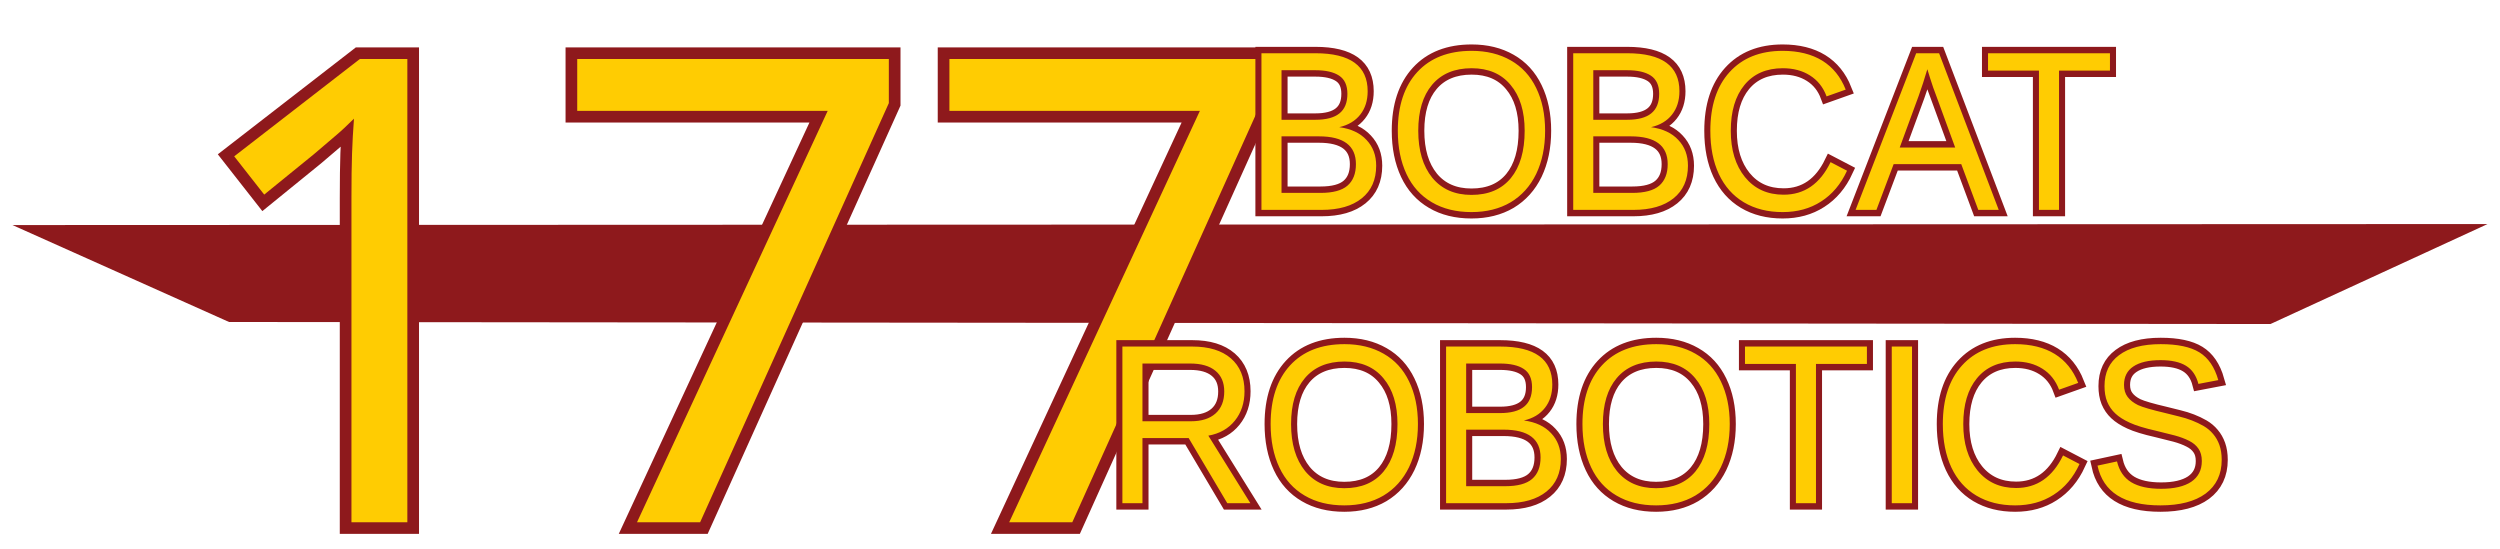
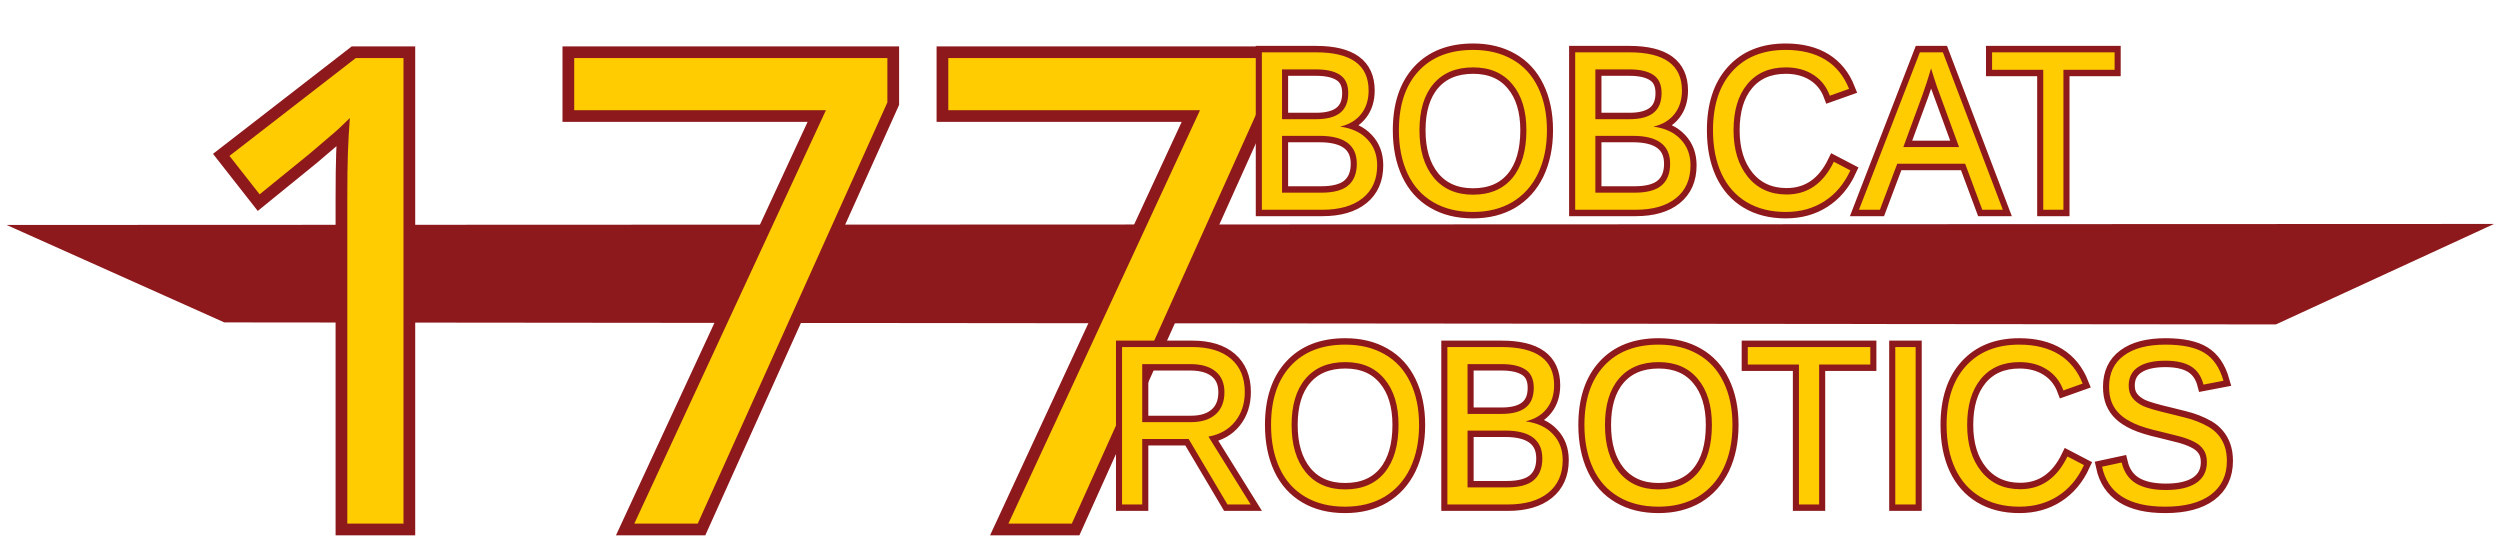
- <svg xmlns="http://www.w3.org/2000/svg" width="200.845mm" height="44.031mm" viewBox="-1 -18 200.845 44.031" version="1.1" id="svg1">
+ <svg xmlns="http://www.w3.org/2000/svg" width="200.845mm" height="44.031mm" viewBox="0 0 199.845 43.812" version="1.1" id="svg1">
  <defs id="defs1">
    <rect x="55.359" y="19.255" width="657.083" height="220.231" id="rect13" />
    <rect x="193.156" y="62.645" width="193.156" height="97.883" id="rect1" />
  </defs>
  <g id="layer1" transform="translate(-5.594985,-55.37195)">
-     <path style="display:inline;fill:#8e191c;fill-opacity:1;fill-rule:nonzero;stroke:none;stroke-width:0.264;stroke-dasharray:none" d="M 37.436,24.936 175.389,24.804 163.29,37.971 49.511,37.708 Z" id="path1" transform="matrix(1.441397,0,0,0.6099469,-48.36546,40.24261)" />
-     <text xml:space="preserve" style="font-style:normal;font-variant:normal;font-weight:normal;font-stretch:normal;font-size:52.206px;font-family:'Apple SD Gothic Neo';-inkscape-font-specification:'Apple SD Gothic Neo, Normal';font-variant-ligatures:normal;font-variant-caps:normal;font-variant-numeric:normal;font-variant-east-asian:normal;text-align:start;writing-mode:lr-tb;direction:ltr;text-anchor:start;mix-blend-mode:normal;fill:#ffcc02;fill-opacity:1;stroke:#8e191c;stroke-width:1.872;stroke-dasharray:none;stroke-opacity:1;paint-order:markers stroke fill" x="18.738" y="79.437" id="text3" transform="scale(1.001369,0.9986324)">
-       <tspan id="tspan3" style="font-style:normal;font-variant:normal;font-weight:normal;font-stretch:normal;font-size:52.206px;font-family:'Apple SD Gothic Neo';-inkscape-font-specification:'Apple SD Gothic Neo, Normal';font-variant-ligatures:normal;font-variant-caps:normal;font-variant-numeric:normal;font-variant-east-asian:normal;fill:#ffcc02;fill-opacity:1;stroke:#8e191c;stroke-width:1.872;stroke-dasharray:none;stroke-opacity:1;paint-order:markers stroke fill" x="18.738" y="79.437">177</tspan>
+     <path style="display:inline;fill:#8e191c;fill-opacity:1;fill-rule:nonzero;stroke:none;stroke-width:0.264;stroke-dasharray:none" d="M 37.436,24.936 175.389,24.804 163.29,37.971 49.511,37.708 Z" id="path1" transform="matrix(1.441397,0,0,0.6099469,-47.83893,58.1447)" />
+     <text xml:space="preserve" style="font-style:normal;font-variant:normal;font-weight:normal;font-stretch:normal;font-size:52.206px;font-family:'Apple SD Gothic Neo';-inkscape-font-specification:'Apple SD Gothic Neo, Normal';font-variant-ligatures:normal;font-variant-caps:normal;font-variant-numeric:normal;font-variant-east-asian:normal;text-align:start;writing-mode:lr-tb;direction:ltr;text-anchor:start;mix-blend-mode:normal;fill:#ffcc02;fill-opacity:1;stroke:#8e191c;stroke-width:1.872;stroke-dasharray:none;stroke-opacity:1;paint-order:markers stroke fill" x="19.264" y="97.363" id="text3" transform="scale(1.001369,0.9986325)">
+       <tspan id="tspan3" style="font-style:normal;font-variant:normal;font-weight:normal;font-stretch:normal;font-size:52.206px;font-family:'Apple SD Gothic Neo';-inkscape-font-specification:'Apple SD Gothic Neo, Normal';font-variant-ligatures:normal;font-variant-caps:normal;font-variant-numeric:normal;font-variant-east-asian:normal;fill:#ffcc02;fill-opacity:1;stroke:#8e191c;stroke-width:1.872;stroke-dasharray:none;stroke-opacity:1;paint-order:markers stroke fill" x="19.264" y="97.363">177</tspan>
    </text>
-     <text xml:space="preserve" style="font-style:normal;font-variant:normal;font-weight:normal;font-stretch:normal;font-size:17.81px;font-family:Arial;-inkscape-font-specification:Arial;text-align:start;writing-mode:lr-tb;direction:ltr;text-anchor:start;mix-blend-mode:normal;fill:#ffcc02;fill-opacity:1;stroke:#8e191c;stroke-width:1;stroke-dasharray:none;stroke-opacity:1;paint-order:markers stroke fill" x="107.36" y="52.795" id="text3-9" transform="scale(0.9734374,1.027287)">
-       <tspan id="tspan3-1" style="font-size:17.81px;fill:#ffcc02;fill-opacity:1;stroke:#8e191c;stroke-width:1;stroke-dasharray:none;stroke-opacity:1;paint-order:markers stroke fill" x="107.36" y="52.795">BOBCAT</tspan>
+     <text xml:space="preserve" style="font-style:normal;font-variant:normal;font-weight:normal;font-stretch:normal;font-size:17.81px;font-family:Arial;-inkscape-font-specification:Arial;text-align:start;writing-mode:lr-tb;direction:ltr;text-anchor:start;mix-blend-mode:normal;fill:#ffcc02;fill-opacity:1;stroke:#8e191c;stroke-width:1;stroke-dasharray:none;stroke-opacity:1;paint-order:markers stroke fill" x="107.901" y="70.222" id="text3-9" transform="scale(0.9734374,1.027287)">
+       <tspan id="tspan3-1" style="font-size:17.81px;fill:#ffcc02;fill-opacity:1;stroke:#8e191c;stroke-width:1;stroke-dasharray:none;stroke-opacity:1;paint-order:markers stroke fill" x="107.901" y="70.222">BOBCAT</tspan>
    </text>
-     <text xml:space="preserve" style="font-style:normal;font-variant:normal;font-weight:normal;font-stretch:normal;font-size:17.81px;font-family:Arial;-inkscape-font-specification:Arial;text-align:start;writing-mode:lr-tb;direction:ltr;text-anchor:start;mix-blend-mode:normal;fill:#ffcc02;fill-opacity:1;stroke:#8e191c;stroke-width:1;stroke-dasharray:none;stroke-opacity:1;paint-order:markers stroke fill" x="95.882" y="75.733" id="text3-9-1" transform="scale(0.9734374,1.027287)">
-       <tspan id="tspan3-1-5" style="font-size:17.81px;fill:#ffcc02;fill-opacity:1;stroke:#8e191c;stroke-width:1;stroke-dasharray:none;stroke-opacity:1;paint-order:markers stroke fill" x="95.882" y="75.733">ROBOTICS</tspan>
+     <text xml:space="preserve" style="font-style:normal;font-variant:normal;font-weight:normal;font-stretch:normal;font-size:17.81px;font-family:Arial;-inkscape-font-specification:Arial;text-align:start;writing-mode:lr-tb;direction:ltr;text-anchor:start;mix-blend-mode:normal;fill:#ffcc02;fill-opacity:1;stroke:#8e191c;stroke-width:1;stroke-dasharray:none;stroke-opacity:1;paint-order:markers stroke fill" x="96.423" y="93.159" id="text3-9-1" transform="scale(0.9734374,1.027287)">
+       <tspan id="tspan3-1-5" style="font-size:17.81px;fill:#ffcc02;fill-opacity:1;stroke:#8e191c;stroke-width:1;stroke-dasharray:none;stroke-opacity:1;paint-order:markers stroke fill" x="96.423" y="93.159">ROBOTICS</tspan>
    </text>
  </g>
</svg>
